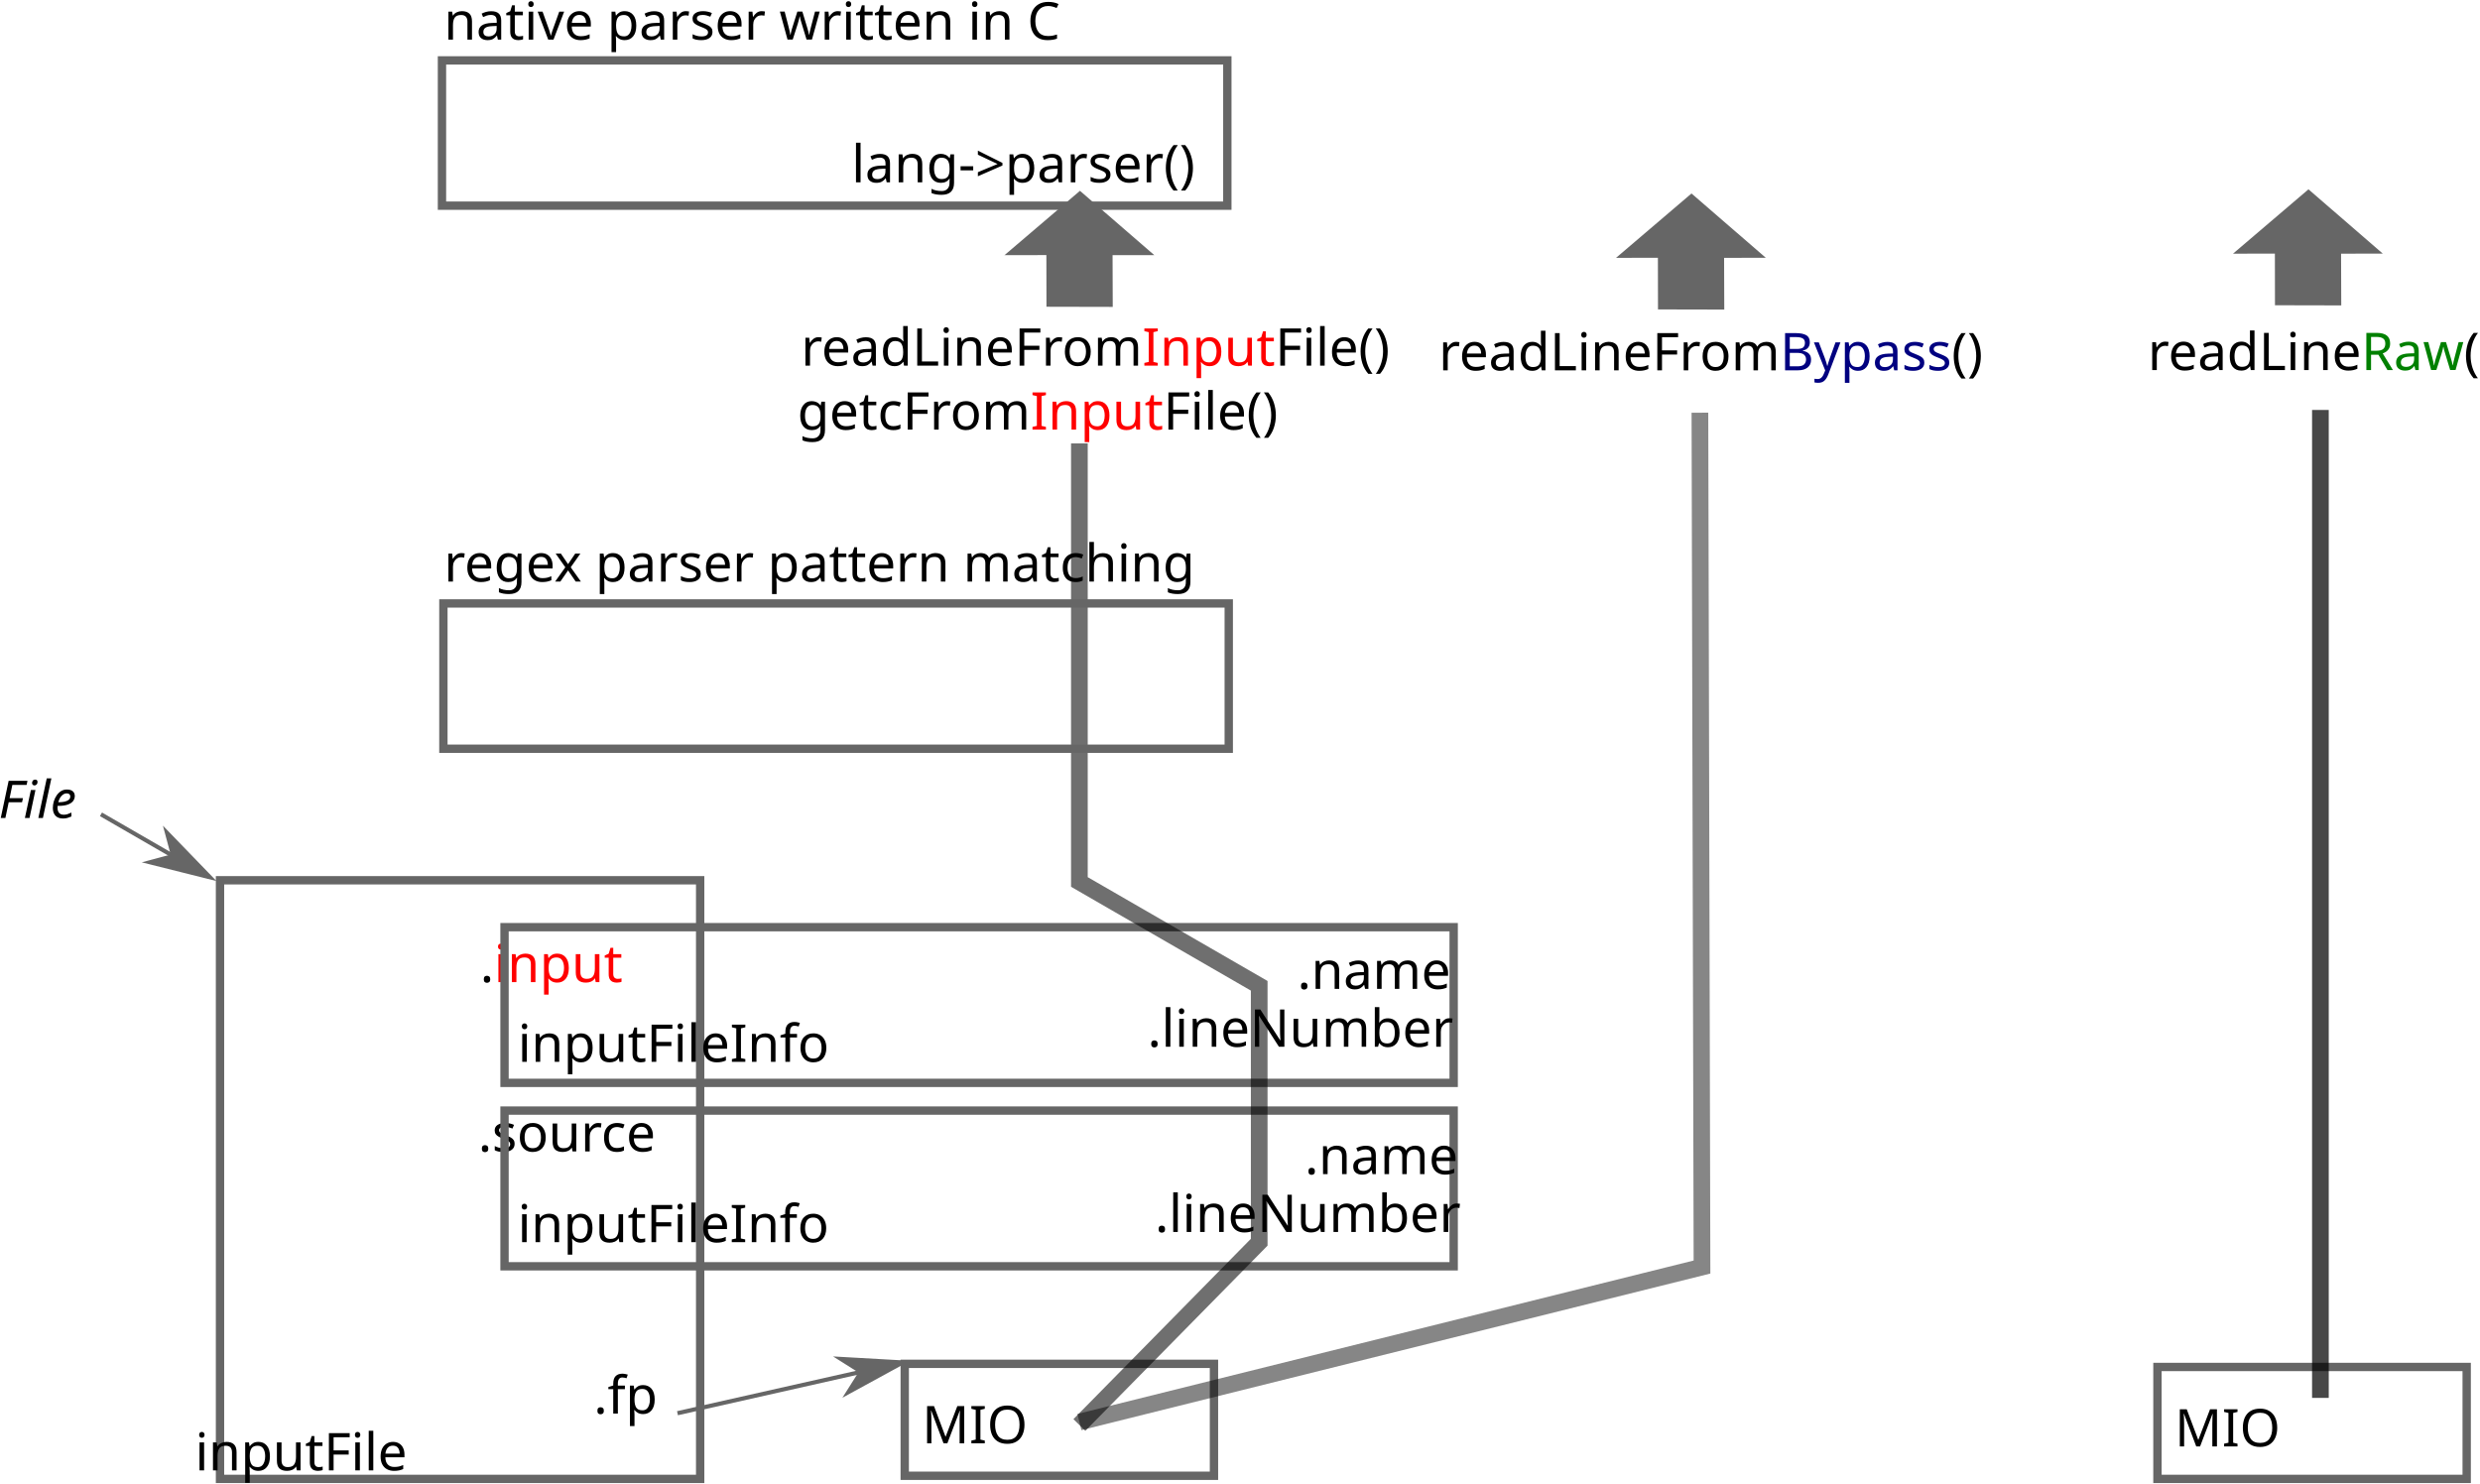
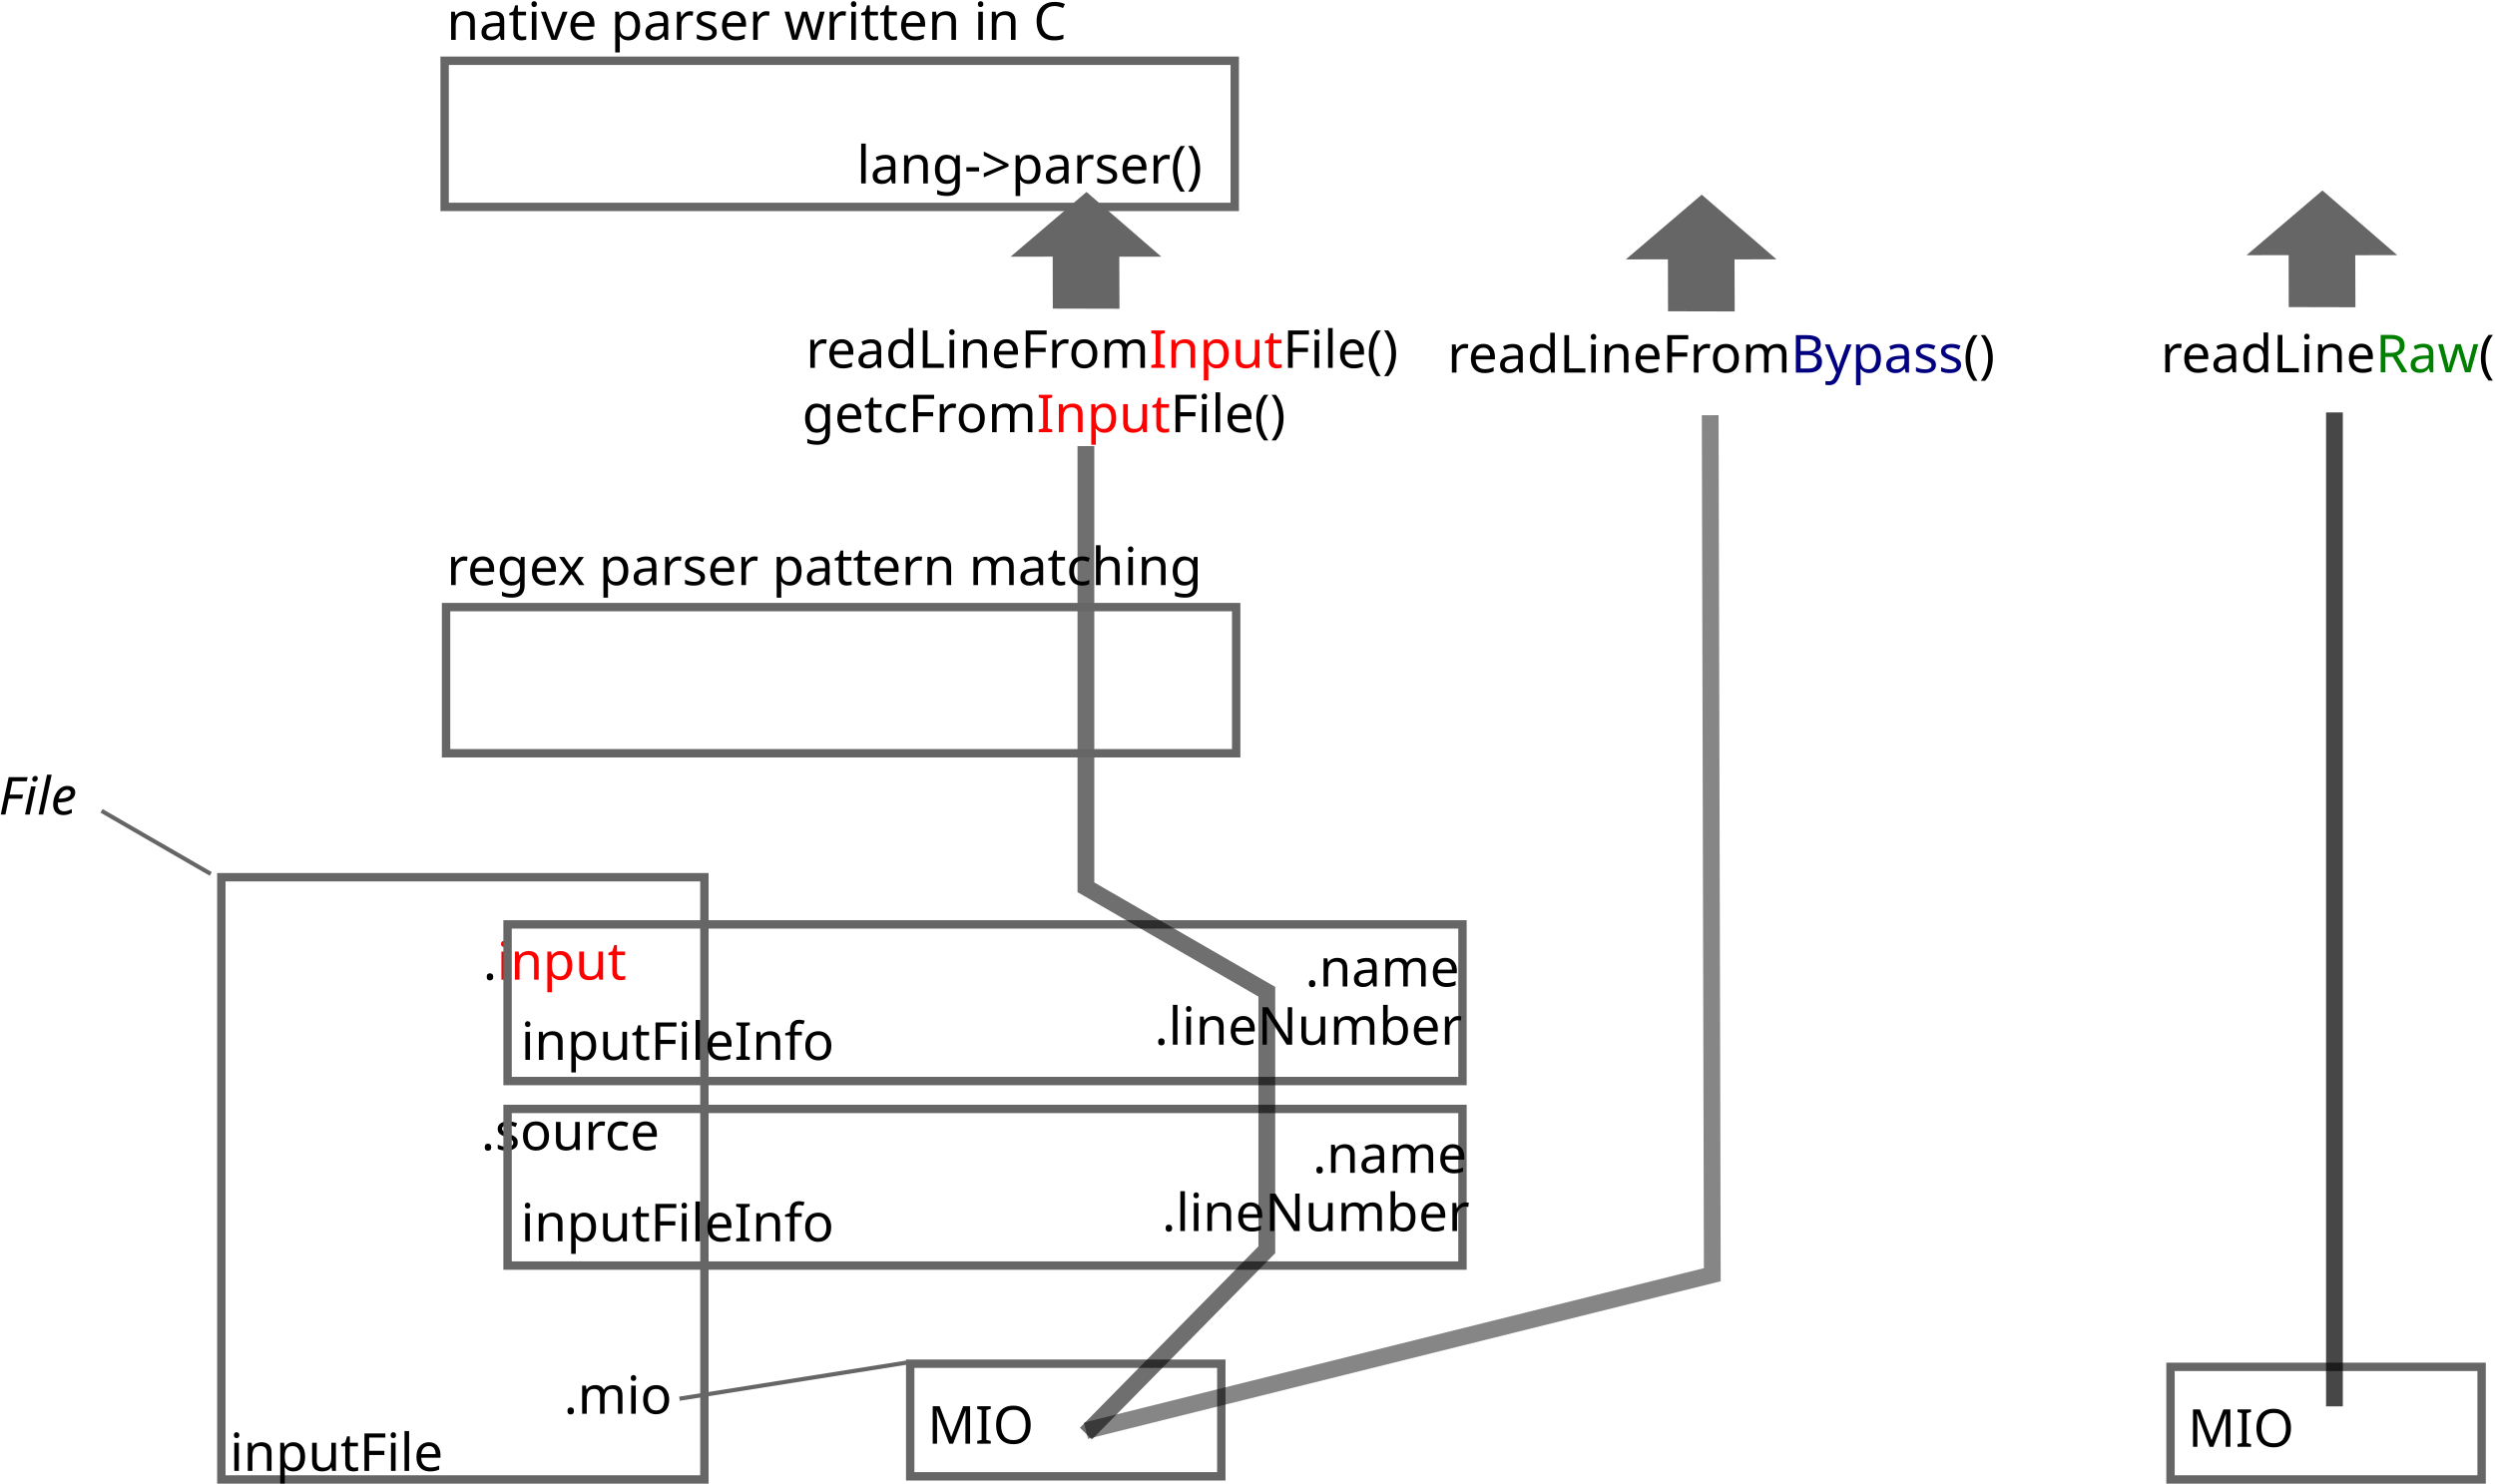
- <svg xmlns="http://www.w3.org/2000/svg" width="167.893mm" height="100.404mm" viewBox="0 0 594.895 355.763" id="svg2" version="1.1">
+ <svg xmlns="http://www.w3.org/2000/svg" width="167.893mm" height="99.84mm" viewBox="0 0 594.895 353.763" id="svg2" version="1.1">
  <defs id="defs4">
    <marker orient="auto" refY="0" refX="0" id="marker12257" style="overflow:visible">
      <path id="path12259" d="M 0,0 5,-5 -12.5,0 5,5 0,0 Z" style="fill:#666666;fill-opacity:1;fill-rule:evenodd;stroke:#666666;stroke-width:1pt;stroke-opacity:1" transform="matrix(-0.8,0,0,-0.8,-10,0)" />
    </marker>
    <marker style="overflow:visible" id="marker11059" refX="0" refY="0" orient="auto">
      <path transform="matrix(-0.8,0,0,-0.8,-10,0)" style="fill:#666666;fill-opacity:1;fill-rule:evenodd;stroke:#666666;stroke-width:1pt;stroke-opacity:1" d="M 0,0 5,-5 -12.5,0 5,5 0,0 Z" id="path11061" />
    </marker>
    <marker orient="auto" refY="0" refX="0" id="marker6735" style="overflow:visible">
      <path id="path6737" d="M 0,0 5,-5 -12.5,0 5,5 0,0 Z" style="fill:#ff0000;fill-opacity:1;fill-rule:evenodd;stroke:#ff0000;stroke-width:1pt;stroke-opacity:1" transform="matrix(-0.8,0,0,-0.8,-10,0)" />
    </marker>
    <marker orient="auto" refY="0" refX="0" id="Arrow1Lend" style="overflow:visible">
      <path id="path6191" d="M 0,0 5,-5 -12.5,0 5,5 0,0 Z" style="fill:#666666;fill-opacity:1;fill-rule:evenodd;stroke:#666666;stroke-width:1pt;stroke-opacity:1" transform="matrix(-0.8,0,0,-0.8,-10,0)" />
    </marker>
    <marker orient="auto" refY="0" refX="0" id="marker6735-4" style="overflow:visible">
      <path id="path6737-6" d="M 0,0 5,-5 -12.5,0 5,5 0,0 Z" style="fill:#666666;fill-opacity:1;fill-rule:evenodd;stroke:#666666;stroke-width:1pt;stroke-opacity:1" transform="matrix(-0.8,0,0,-0.8,-10,0)" />
    </marker>
    <marker orient="auto" refY="0" refX="0" id="marker6735-6" style="overflow:visible">
      <path id="path6737-7" d="M 0,0 5,-5 -12.5,0 5,5 0,0 Z" style="fill:#666666;fill-opacity:1;fill-rule:evenodd;stroke:#666666;stroke-width:1pt;stroke-opacity:1" transform="matrix(-0.8,0,0,-0.8,-10,0)" />
    </marker>
-     <marker orient="auto" refY="0" refX="0" id="marker6735-6-6-4" style="overflow:visible">
-       <path id="path6737-7-1-1" d="M 0,0 5,-5 -12.5,0 5,5 0,0 Z" style="fill:#666666;fill-opacity:1;fill-rule:evenodd;stroke:#666666;stroke-width:1pt;stroke-opacity:1" transform="matrix(-0.8,0,0,-0.8,-10,0)" />
-     </marker>
  </defs>
  <g id="layer1" transform="translate(-67.86637,-141.4546)">
-     <text xml:space="preserve" style="font-style:normal;font-variant:normal;font-weight:normal;font-stretch:normal;font-size:12.5px;line-height:0%;font-family:'VL Gothic';-inkscape-font-specification:'VL Gothic';text-align:start;letter-spacing:0px;word-spacing:0px;writing-mode:lr-tb;text-anchor:start;fill:#000000;fill-opacity:1;stroke:none;stroke-width:1px;stroke-linecap:butt;stroke-linejoin:miter;stroke-opacity:1" x="67.531" y="337.673" id="text9293">
-       <tspan id="tspan9295" x="67.531" y="337.673" style="font-style:italic;font-variant:normal;font-weight:normal;font-stretch:normal;font-size:12.5px;line-height:0%;font-family:sans-serif;-inkscape-font-specification:'sans-serif, Italic';text-align:start;writing-mode:lr-tb;text-anchor:start">File</tspan>
+     <text xml:space="preserve" style="font-style:normal;font-variant:normal;font-weight:normal;font-stretch:normal;font-size:12.5px;line-height:0%;font-family:'VL Gothic';-inkscape-font-specification:'VL Gothic';text-align:start;letter-spacing:0px;word-spacing:0px;writing-mode:lr-tb;text-anchor:start;fill:#000000;fill-opacity:1;stroke:none;stroke-width:1px;stroke-linecap:butt;stroke-linejoin:miter;stroke-opacity:1" x="67.531" y="335.673" id="text9293">
+       <tspan id="tspan9295" x="67.531" y="335.673" style="font-style:italic;font-variant:normal;font-weight:normal;font-stretch:normal;font-size:12.5px;line-height:0%;font-family:sans-serif;-inkscape-font-specification:'sans-serif, Italic';text-align:start;writing-mode:lr-tb;text-anchor:start">File</tspan>
    </text>
-     <path style="fill:none;fill-rule:evenodd;stroke:#666666;stroke-width:1px;stroke-linecap:butt;stroke-linejoin:miter;stroke-opacity:1;marker-end:url(#marker6735-6)" d="m 92.085,336.799 26.033,15.034" id="path7947-9" />
-     <rect style="opacity:1;fill:none;fill-opacity:1;stroke:#666666;stroke-width:2;stroke-linejoin:miter;stroke-miterlimit:4;stroke-dasharray:none;stroke-dashoffset:0;stroke-opacity:1" id="rect5890-3" width="115.179" height="143.6" x="120.64" y="352.617" />
-     <text xml:space="preserve" style="font-style:normal;font-variant:normal;font-weight:normal;font-stretch:normal;font-size:12.5px;line-height:0%;font-family:'VL Gothic';-inkscape-font-specification:'VL Gothic';text-align:start;letter-spacing:0px;word-spacing:0px;writing-mode:lr-tb;text-anchor:start;fill:#000000;fill-opacity:1;stroke:none;stroke-width:1px;stroke-linecap:butt;stroke-linejoin:miter;stroke-opacity:1" x="192.039" y="439.427" id="text4751-9">
-       <tspan id="tspan4753-3" x="192.039" y="439.427">inputFileInfo</tspan>
+     <path style="fill:none;fill-rule:evenodd;stroke:#666666;stroke-width:1px;stroke-linecap:butt;stroke-linejoin:miter;stroke-opacity:1;marker-end:" d="m 92.085,334.799 26.033,15.034" id="path7947-9" />
+     <rect style="opacity:1;fill:none;fill-opacity:1;stroke:#666666;stroke-width:2;stroke-linejoin:miter;stroke-miterlimit:4;stroke-dasharray:none;stroke-dashoffset:0;stroke-opacity:1" id="rect5890-3" width="115.179" height="143.6" x="120.64" y="350.617" />
+     <text xml:space="preserve" style="font-style:normal;font-variant:normal;font-weight:normal;font-stretch:normal;font-size:12.5px;line-height:0%;font-family:'VL Gothic';-inkscape-font-specification:'VL Gothic';text-align:start;letter-spacing:0px;word-spacing:0px;writing-mode:lr-tb;text-anchor:start;fill:#000000;fill-opacity:1;stroke:none;stroke-width:1px;stroke-linecap:butt;stroke-linejoin:miter;stroke-opacity:1" x="192.039" y="437.427" id="text4751-9">
+       <tspan id="tspan4753-3" x="192.039" y="437.427">inputFileInfo</tspan>
    </text>
-     <rect style="opacity:1;fill:none;fill-opacity:1;stroke:#666666;stroke-width:2;stroke-linejoin:miter;stroke-miterlimit:4;stroke-dasharray:none;stroke-dashoffset:0;stroke-opacity:1" id="rect5890-3-2" width="74.179" height="26.85" x="284.89" y="468.617" />
-     <text xml:space="preserve" style="font-style:normal;font-variant:normal;font-weight:normal;font-stretch:normal;font-size:12.5px;line-height:0%;font-family:'VL Gothic';-inkscape-font-specification:'VL Gothic';text-align:start;letter-spacing:0px;word-spacing:0px;writing-mode:lr-tb;text-anchor:start;fill:#000000;fill-opacity:1;stroke:none;stroke-width:1px;stroke-linecap:butt;stroke-linejoin:miter;stroke-opacity:1" x="289.039" y="487.677" id="text4751-9-5">
-       <tspan id="tspan4753-3-3" x="289.039" y="487.677">MIO</tspan>
+     <rect style="opacity:1;fill:none;fill-opacity:1;stroke:#666666;stroke-width:2;stroke-linejoin:miter;stroke-miterlimit:4;stroke-dasharray:none;stroke-dashoffset:0;stroke-opacity:1" id="rect5890-3-2" width="74.179" height="26.85" x="284.89" y="466.617" />
+     <text xml:space="preserve" style="font-style:normal;font-variant:normal;font-weight:normal;font-stretch:normal;font-size:12.5px;line-height:0%;font-family:'VL Gothic';-inkscape-font-specification:'VL Gothic';text-align:start;letter-spacing:0px;word-spacing:0px;writing-mode:lr-tb;text-anchor:start;fill:#000000;fill-opacity:1;stroke:none;stroke-width:1px;stroke-linecap:butt;stroke-linejoin:miter;stroke-opacity:1" x="289.039" y="485.677" id="text4751-9-5">
+       <tspan id="tspan4753-3-3" x="289.039" y="485.677">MIO</tspan>
    </text>
-     <text xml:space="preserve" style="font-style:normal;font-variant:normal;font-weight:normal;font-stretch:normal;font-size:12.5px;line-height:0%;font-family:'VL Gothic';-inkscape-font-specification:'VL Gothic';text-align:start;letter-spacing:0px;word-spacing:0px;writing-mode:lr-tb;text-anchor:start;fill:#000000;fill-opacity:1;stroke:none;stroke-width:1px;stroke-linecap:butt;stroke-linejoin:miter;stroke-opacity:1" x="183.011" y="377.042" id="text4723-9">
-       <tspan id="tspan4725-6" x="183.011" y="377.042">.<tspan style="fill:#ff0000" id="tspan7233">input</tspan>
+     <text xml:space="preserve" style="font-style:normal;font-variant:normal;font-weight:normal;font-stretch:normal;font-size:12.5px;line-height:0%;font-family:'VL Gothic';-inkscape-font-specification:'VL Gothic';text-align:start;letter-spacing:0px;word-spacing:0px;writing-mode:lr-tb;text-anchor:start;fill:#000000;fill-opacity:1;stroke:none;stroke-width:1px;stroke-linecap:butt;stroke-linejoin:miter;stroke-opacity:1" x="183.011" y="375.042" id="text4723-9">
+       <tspan id="tspan4725-6" x="183.011" y="375.042">.<tspan style="fill:#ff0000" id="tspan7233">input</tspan>
      </tspan>
    </text>
-     <path style="fill:none;fill-rule:evenodd;stroke:#666666;stroke-width:1px;stroke-linecap:butt;stroke-linejoin:miter;stroke-opacity:1;marker-end:url(#marker6735-6-6-4)" d="m 230.379,480.459 53.885,-12.146" id="path7947-9-5-1" />
-     <text xml:space="preserve" style="font-style:normal;font-variant:normal;font-weight:normal;font-stretch:normal;font-size:12.5px;line-height:0%;font-family:'VL Gothic';-inkscape-font-specification:'VL Gothic';text-align:start;letter-spacing:0px;word-spacing:0px;writing-mode:lr-tb;text-anchor:start;fill:#000000;fill-opacity:1;stroke:none;stroke-width:1px;stroke-linecap:butt;stroke-linejoin:miter;stroke-opacity:1" x="210.261" y="480.542" id="text4723-9-3">
-       <tspan id="tspan4725-6-5" x="210.261" y="480.542">.fp</tspan>
+     <path style="fill:none;fill-rule:evenodd;stroke:#666666;stroke-width:1px;stroke-linecap:butt;stroke-linejoin:miter;stroke-opacity:1;marker-end:" d="m 229.879,474.959 54.385,-8.646" id="path7947-9-5-1" />
+     <text xml:space="preserve" style="font-style:normal;font-variant:normal;font-weight:normal;font-stretch:normal;font-size:12.5px;line-height:0%;font-family:'VL Gothic';-inkscape-font-specification:'VL Gothic';text-align:start;letter-spacing:0px;word-spacing:0px;writing-mode:lr-tb;text-anchor:start;fill:#000000;fill-opacity:1;stroke:none;stroke-width:1px;stroke-linecap:butt;stroke-linejoin:miter;stroke-opacity:1" x="202.261" y="478.542" id="text4723-9-3">
+       <tspan id="tspan4725-6-5" x="202.261" y="478.542">.mio</tspan>
    </text>
-     <text xml:space="preserve" style="font-style:normal;font-variant:normal;font-weight:normal;font-stretch:normal;font-size:12.5px;line-height:0%;font-family:'VL Gothic';-inkscape-font-specification:'VL Gothic';text-align:start;letter-spacing:0px;word-spacing:0px;writing-mode:lr-tb;text-anchor:start;fill:#000000;fill-opacity:1;stroke:none;stroke-width:1px;stroke-linecap:butt;stroke-linejoin:miter;stroke-opacity:1" x="182.542" y="417.667" id="text4723-9-37">
-       <tspan id="tspan4725-6-9" x="182.542" y="417.667">.source</tspan>
+     <text xml:space="preserve" style="font-style:normal;font-variant:normal;font-weight:normal;font-stretch:normal;font-size:12.5px;line-height:0%;font-family:'VL Gothic';-inkscape-font-specification:'VL Gothic';text-align:start;letter-spacing:0px;word-spacing:0px;writing-mode:lr-tb;text-anchor:start;fill:#000000;fill-opacity:1;stroke:none;stroke-width:1px;stroke-linecap:butt;stroke-linejoin:miter;stroke-opacity:1" x="182.542" y="415.667" id="text4723-9-37">
+       <tspan id="tspan4725-6-9" x="182.542" y="415.667">.source</tspan>
    </text>
-     <rect style="opacity:1;fill:none;fill-opacity:1;stroke:#666666;stroke-width:2;stroke-linejoin:miter;stroke-miterlimit:4;stroke-dasharray:none;stroke-dashoffset:0;stroke-opacity:1" id="rect5890-3-2-0" width="227.679" height="37.35" x="188.89" y="363.867" />
-     <text xml:space="preserve" style="font-style:normal;font-variant:normal;font-weight:normal;font-stretch:normal;font-size:12.5px;line-height:0%;font-family:'VL Gothic';-inkscape-font-specification:'VL Gothic';text-align:start;letter-spacing:0px;word-spacing:0px;writing-mode:lr-tb;text-anchor:start;fill:#000000;fill-opacity:1;stroke:none;stroke-width:1px;stroke-linecap:butt;stroke-linejoin:miter;stroke-opacity:1" x="114.667" y="494.167" id="text4751-9-2">
-       <tspan id="tspan4753-3-7" x="114.667" y="494.167">inputFile</tspan>
+     <rect style="opacity:1;fill:none;fill-opacity:1;stroke:#666666;stroke-width:2;stroke-linejoin:miter;stroke-miterlimit:4;stroke-dasharray:none;stroke-dashoffset:0;stroke-opacity:1" id="rect5890-3-2-0" width="227.679" height="37.35" x="188.89" y="361.867" />
+     <text xml:space="preserve" style="font-style:normal;font-variant:normal;font-weight:normal;font-stretch:normal;font-size:12.5px;line-height:0%;font-family:'VL Gothic';-inkscape-font-specification:'VL Gothic';text-align:start;letter-spacing:0px;word-spacing:0px;writing-mode:lr-tb;text-anchor:start;fill:#000000;fill-opacity:1;stroke:none;stroke-width:1px;stroke-linecap:butt;stroke-linejoin:miter;stroke-opacity:1" x="122.667" y="492.167" id="text4751-9-2">
+       <tspan id="tspan4753-3-7" x="122.667" y="492.167">inputFile</tspan>
    </text>
-     <text xml:space="preserve" style="font-style:normal;font-variant:normal;font-weight:normal;font-stretch:normal;font-size:12.5px;line-height:0%;font-family:'VL Gothic';-inkscape-font-specification:'VL Gothic';text-align:start;letter-spacing:0px;word-spacing:0px;writing-mode:lr-tb;text-anchor:start;fill:#000000;fill-opacity:1;stroke:none;stroke-width:1px;stroke-linecap:butt;stroke-linejoin:miter;stroke-opacity:1" x="192.074" y="396.167" id="text4751-9-7">
-       <tspan id="tspan4753-3-6" x="192.074" y="396.167">inputFileInfo</tspan>
+     <text xml:space="preserve" style="font-style:normal;font-variant:normal;font-weight:normal;font-stretch:normal;font-size:12.5px;line-height:0%;font-family:'VL Gothic';-inkscape-font-specification:'VL Gothic';text-align:start;letter-spacing:0px;word-spacing:0px;writing-mode:lr-tb;text-anchor:start;fill:#000000;fill-opacity:1;stroke:none;stroke-width:1px;stroke-linecap:butt;stroke-linejoin:miter;stroke-opacity:1" x="192.074" y="394.167" id="text4751-9-7">
+       <tspan id="tspan4753-3-6" x="192.074" y="394.167">inputFileInfo</tspan>
    </text>
-     <text xml:space="preserve" style="font-style:normal;font-variant:normal;font-weight:normal;font-stretch:normal;font-size:12.5px;line-height:0%;font-family:'VL Gothic';-inkscape-font-specification:'VL Gothic';text-align:start;letter-spacing:0px;word-spacing:0px;writing-mode:lr-tb;text-anchor:start;fill:#000000;fill-opacity:1;stroke:none;stroke-width:1px;stroke-linecap:butt;stroke-linejoin:miter;stroke-opacity:1" x="379.042" y="378.667" id="text4723-9-6">
-       <tspan id="tspan4725-6-0" x="379.042" y="378.667">.name</tspan>
+     <text xml:space="preserve" style="font-style:normal;font-variant:normal;font-weight:normal;font-stretch:normal;font-size:12.5px;line-height:0%;font-family:'VL Gothic';-inkscape-font-specification:'VL Gothic';text-align:start;letter-spacing:0px;word-spacing:0px;writing-mode:lr-tb;text-anchor:start;fill:#000000;fill-opacity:1;stroke:none;stroke-width:1px;stroke-linecap:butt;stroke-linejoin:miter;stroke-opacity:1" x="379.042" y="376.667" id="text4723-9-6">
+       <tspan id="tspan4725-6-0" x="379.042" y="376.667">.name</tspan>
    </text>
-     <text xml:space="preserve" style="font-style:normal;font-variant:normal;font-weight:normal;font-stretch:normal;font-size:12.5px;line-height:0%;font-family:'VL Gothic';-inkscape-font-specification:'VL Gothic';text-align:start;letter-spacing:0px;word-spacing:0px;writing-mode:lr-tb;text-anchor:start;fill:#000000;fill-opacity:1;stroke:none;stroke-width:1px;stroke-linecap:butt;stroke-linejoin:miter;stroke-opacity:1" x="343.105" y="392.542" id="text4723-9-6-5">
-       <tspan id="tspan4725-6-0-8" x="343.105" y="392.542">.lineNumber</tspan>
+     <text xml:space="preserve" style="font-style:normal;font-variant:normal;font-weight:normal;font-stretch:normal;font-size:12.5px;line-height:0%;font-family:'VL Gothic';-inkscape-font-specification:'VL Gothic';text-align:start;letter-spacing:0px;word-spacing:0px;writing-mode:lr-tb;text-anchor:start;fill:#000000;fill-opacity:1;stroke:none;stroke-width:1px;stroke-linecap:butt;stroke-linejoin:miter;stroke-opacity:1" x="343.105" y="390.542" id="text4723-9-6-5">
+       <tspan id="tspan4725-6-0-8" x="343.105" y="390.542">.lineNumber</tspan>
    </text>
-     <rect y="407.867" x="188.89" height="37.35" width="227.679" id="rect6754" style="opacity:1;fill:none;fill-opacity:1;stroke:#666666;stroke-width:2;stroke-linejoin:miter;stroke-miterlimit:4;stroke-dasharray:none;stroke-dashoffset:0;stroke-opacity:1" />
-     <text xml:space="preserve" style="font-style:normal;font-variant:normal;font-weight:normal;font-stretch:normal;font-size:12.5px;line-height:0%;font-family:'VL Gothic';-inkscape-font-specification:'VL Gothic';text-align:start;letter-spacing:0px;word-spacing:0px;writing-mode:lr-tb;text-anchor:start;fill:#000000;fill-opacity:1;stroke:none;stroke-width:1px;stroke-linecap:butt;stroke-linejoin:miter;stroke-opacity:1" x="380.824" y="423.105" id="text4723-9-6-8">
-       <tspan id="tspan4725-6-0-7" x="380.824" y="423.105">.name</tspan>
+     <rect y="405.867" x="188.89" height="37.35" width="227.679" id="rect6754" style="opacity:1;fill:none;fill-opacity:1;stroke:#666666;stroke-width:2;stroke-linejoin:miter;stroke-miterlimit:4;stroke-dasharray:none;stroke-dashoffset:0;stroke-opacity:1" />
+     <text xml:space="preserve" style="font-style:normal;font-variant:normal;font-weight:normal;font-stretch:normal;font-size:12.5px;line-height:0%;font-family:'VL Gothic';-inkscape-font-specification:'VL Gothic';text-align:start;letter-spacing:0px;word-spacing:0px;writing-mode:lr-tb;text-anchor:start;fill:#000000;fill-opacity:1;stroke:none;stroke-width:1px;stroke-linecap:butt;stroke-linejoin:miter;stroke-opacity:1" x="380.824" y="421.105" id="text4723-9-6-8">
+       <tspan id="tspan4725-6-0-7" x="380.824" y="421.105">.name</tspan>
    </text>
-     <text xml:space="preserve" style="font-style:normal;font-variant:normal;font-weight:normal;font-stretch:normal;font-size:12.5px;line-height:0%;font-family:'VL Gothic';-inkscape-font-specification:'VL Gothic';text-align:start;letter-spacing:0px;word-spacing:0px;writing-mode:lr-tb;text-anchor:start;fill:#000000;fill-opacity:1;stroke:none;stroke-width:1px;stroke-linecap:butt;stroke-linejoin:miter;stroke-opacity:1" x="344.886" y="436.98" id="text4723-9-6-5-1">
-       <tspan id="tspan4725-6-0-8-3" x="344.886" y="436.98">.lineNumber</tspan>
+     <text xml:space="preserve" style="font-style:normal;font-variant:normal;font-weight:normal;font-stretch:normal;font-size:12.5px;line-height:0%;font-family:'VL Gothic';-inkscape-font-specification:'VL Gothic';text-align:start;letter-spacing:0px;word-spacing:0px;writing-mode:lr-tb;text-anchor:start;fill:#000000;fill-opacity:1;stroke:none;stroke-width:1px;stroke-linecap:butt;stroke-linejoin:miter;stroke-opacity:1" x="344.886" y="434.98" id="text4723-9-6-5-1">
+       <tspan id="tspan4725-6-0-8-3" x="344.886" y="434.98">.lineNumber</tspan>
    </text>
-     <path style="fill:none;fill-rule:evenodd;stroke:#000000;stroke-width:4;stroke-linecap:butt;stroke-linejoin:miter;stroke-miterlimit:4;stroke-dasharray:none;stroke-opacity:0.563" d="m 326.787,483.286 43.134,-43.841 0,-61.518 -43.134,-24.903 0,-105.204" id="path6819" />
+     <path style="fill:none;fill-rule:evenodd;stroke:#000000;stroke-width:4;stroke-linecap:butt;stroke-linejoin:miter;stroke-miterlimit:4;stroke-dasharray:none;stroke-opacity:0.563;marker-end:" d="m 326.787,483.286 43.134,-43.841 0,-61.518 -43.134,-24.903 0,-105.204" id="path6819" />
    <text xml:space="preserve" style="font-style:normal;font-variant:normal;font-weight:normal;font-stretch:normal;font-size:12.5px;line-height:0%;font-family:'VL Gothic';-inkscape-font-specification:'VL Gothic';text-align:start;letter-spacing:0px;word-spacing:0px;writing-mode:lr-tb;text-anchor:start;fill:#000000;fill-opacity:1;stroke:none;stroke-width:1px;stroke-linecap:butt;stroke-linejoin:miter;stroke-opacity:1" x="260.011" y="229.167" id="text4413-4">
      <tspan id="tspan4415-4" x="260.011" y="229.167">readLineFrom<tspan style="fill:#ff0000" id="tspan7229">Input</tspan>File()</tspan>
    </text>
    <text xml:space="preserve" style="font-style:normal;font-variant:normal;font-weight:normal;font-stretch:normal;font-size:12.5px;line-height:0%;font-family:'VL Gothic';-inkscape-font-specification:'VL Gothic';text-align:start;letter-spacing:0px;word-spacing:0px;writing-mode:lr-tb;text-anchor:start;fill:#000000;fill-opacity:1;stroke:none;stroke-width:1px;stroke-linecap:butt;stroke-linejoin:miter;stroke-opacity:1" x="259.14" y="244.508" id="text4413-4-4">
      <tspan id="tspan4415-4-7" x="259.14" y="244.508">getcFrom<tspan style="fill:#ff0000" id="tspan7231">Input</tspan>File()</tspan>
    </text>
    <rect style="opacity:1;fill:none;fill-opacity:1;stroke:#666666;stroke-width:2;stroke-linejoin:miter;stroke-miterlimit:4;stroke-dasharray:none;stroke-dashoffset:0;stroke-opacity:1" id="rect3382-6" width="188.393" height="34.85" x="173.883" y="155.942" />
    <text xml:space="preserve" style="font-style:normal;font-variant:normal;font-weight:normal;font-stretch:normal;font-size:12.5px;line-height:0%;font-family:'VL Gothic';-inkscape-font-specification:'VL Gothic';text-align:start;letter-spacing:0px;word-spacing:0px;writing-mode:lr-tb;text-anchor:start;fill:#000000;fill-opacity:1;stroke:none;stroke-width:1px;stroke-linecap:butt;stroke-linejoin:miter;stroke-opacity:1" x="272.138" y="185.185" id="text4295-0">
      <tspan id="tspan4297-1" x="272.138" y="185.185">lang-&gt;parser()</tspan>
    </text>
    <text xml:space="preserve" style="font-style:normal;font-variant:normal;font-weight:normal;font-stretch:normal;font-size:12.5px;line-height:0%;font-family:'VL Gothic';-inkscape-font-specification:'VL Gothic';text-align:start;letter-spacing:0px;word-spacing:0px;writing-mode:lr-tb;text-anchor:start;fill:#000000;fill-opacity:1;stroke:none;stroke-width:1px;stroke-linecap:butt;stroke-linejoin:miter;stroke-opacity:1" x="174.368" y="150.955" id="text4299-7">
      <tspan id="tspan4301-4" x="174.368" y="150.955">native parser written in C</tspan>
    </text>
-     <path style="fill:#666666;fill-opacity:1;fill-rule:evenodd;stroke:none;stroke-width:1px;stroke-linecap:butt;stroke-linejoin:miter;stroke-opacity:1" d="m 318.889,215.038 -0.022,-12.393 -10.046,0.021 18.103,-15.439 17.828,15.425 -10.007,0.01 0.043,12.411 z" id="path5618-0-6-14-4" />
-     <path style="fill:none;fill-rule:evenodd;stroke:#000000;stroke-width:4;stroke-linecap:butt;stroke-linejoin:miter;stroke-miterlimit:4;stroke-dasharray:none;stroke-opacity:0.476" d="m 326.787,482.579 149.35,-37.184 -0.5,-204.94" id="path6945" />
+     <path style="fill:#666666;fill-opacity:1;fill-rule:evenodd;stroke:none;stroke-width:1px;stroke-linecap:butt;stroke-linejoin:miter;stroke-opacity:1;marker-end:" d="m 318.889,215.038 -0.022,-12.393 -10.046,0.021 18.103,-15.439 17.828,15.425 -10.007,0.01 0.043,12.411 z" id="path5618-0-6-14-4" />
+     <path style="fill:none;fill-rule:evenodd;stroke:#000000;stroke-width:4;stroke-linecap:butt;stroke-linejoin:miter;stroke-miterlimit:4;stroke-dasharray:none;stroke-opacity:0.476;marker-end:" d="m 326.787,482.579 149.35,-37.184 -0.5,-204.94" id="path6945" />
    <text xml:space="preserve" style="font-style:normal;font-variant:normal;font-weight:normal;font-stretch:normal;font-size:12.5px;line-height:0%;font-family:'VL Gothic';-inkscape-font-specification:'VL Gothic';text-align:start;letter-spacing:0px;word-spacing:0px;writing-mode:lr-tb;text-anchor:start;fill:#000000;fill-opacity:1;stroke:none;stroke-width:1px;stroke-linecap:butt;stroke-linejoin:miter;stroke-opacity:1" x="412.987" y="230.286" id="text4413-4-1">
      <tspan id="tspan4415-4-5" x="412.987" y="230.286">readLineFrom<tspan style="fill:#000080" id="tspan7235">Bypass</tspan>()</tspan>
    </text>
-     <rect style="opacity:1;fill:none;fill-opacity:1;stroke:#666666;stroke-width:2;stroke-linejoin:miter;stroke-miterlimit:4;stroke-dasharray:none;stroke-dashoffset:0;stroke-opacity:1" id="rect5890-3-2-9" width="74.179" height="26.85" x="585.39" y="469.367" />
-     <text xml:space="preserve" style="font-style:normal;font-variant:normal;font-weight:normal;font-stretch:normal;font-size:12.5px;line-height:0%;font-family:'VL Gothic';-inkscape-font-specification:'VL Gothic';text-align:start;letter-spacing:0px;word-spacing:0px;writing-mode:lr-tb;text-anchor:start;fill:#000000;fill-opacity:1;stroke:none;stroke-width:1px;stroke-linecap:butt;stroke-linejoin:miter;stroke-opacity:1" x="589.539" y="488.427" id="text4751-9-5-6">
-       <tspan id="tspan4753-3-3-7" x="589.539" y="488.427">MIO</tspan>
+     <rect style="opacity:1;fill:none;fill-opacity:1;stroke:#666666;stroke-width:2;stroke-linejoin:miter;stroke-miterlimit:4;stroke-dasharray:none;stroke-dashoffset:0;stroke-opacity:1" id="rect5890-3-2-9" width="74.179" height="26.85" x="585.39" y="467.367" />
+     <text xml:space="preserve" style="font-style:normal;font-variant:normal;font-weight:normal;font-stretch:normal;font-size:12.5px;line-height:0%;font-family:'VL Gothic';-inkscape-font-specification:'VL Gothic';text-align:start;letter-spacing:0px;word-spacing:0px;writing-mode:lr-tb;text-anchor:start;fill:#000000;fill-opacity:1;stroke:none;stroke-width:1px;stroke-linecap:butt;stroke-linejoin:miter;stroke-opacity:1" x="589.539" y="486.427" id="text4751-9-5-6">
+       <tspan id="tspan4753-3-3-7" x="589.539" y="486.427">MIO</tspan>
    </text>
-     <path style="fill:none;fill-rule:evenodd;stroke:#000000;stroke-width:4;stroke-linecap:butt;stroke-linejoin:miter;stroke-miterlimit:4;stroke-dasharray:none;stroke-opacity:0.721" d="m 624.48,476.792 c 0,-237 0,-237 0,-237" id="path7025" />
+     <path style="fill:none;fill-rule:evenodd;stroke:#000000;stroke-width:4;stroke-linecap:butt;stroke-linejoin:miter;stroke-miterlimit:4;stroke-dasharray:none;stroke-opacity:0.721;marker-end:" d="m 624.48,476.792 c 0,-237 0,-237 0,-237" id="path7025" />
    <text xml:space="preserve" style="font-style:normal;font-variant:normal;font-weight:normal;font-stretch:normal;font-size:12.5px;line-height:0%;font-family:'VL Gothic';-inkscape-font-specification:'VL Gothic';text-align:start;letter-spacing:0px;word-spacing:0px;writing-mode:lr-tb;text-anchor:start;fill:#000000;fill-opacity:1;stroke:none;stroke-width:1px;stroke-linecap:butt;stroke-linejoin:miter;stroke-opacity:1" x="583.074" y="230.23" id="text4413-4-1-8">
      <tspan id="tspan4415-4-5-5" x="583.074" y="230.23">readLine<tspan style="fill:#008000" id="tspan7237">Raw</tspan>()</tspan>
    </text>
-     <path style="fill:#666666;fill-opacity:1;fill-rule:evenodd;stroke:none;stroke-width:1px;stroke-linecap:butt;stroke-linejoin:miter;stroke-opacity:1" d="m 465.582,215.68 -0.022,-12.393 -10.046,0.021 18.103,-15.439 17.828,15.425 -10.007,0.01 0.043,12.411 z" id="path5618-0-6-14-4-4" />
-     <path style="fill:#666666;fill-opacity:1;fill-rule:evenodd;stroke:none;stroke-width:1px;stroke-linecap:butt;stroke-linejoin:miter;stroke-opacity:1" d="m 613.582,214.68 -0.022,-12.393 -10.046,0.021 18.103,-15.439 17.828,15.425 -10.007,0.01 0.043,12.411 z" id="path5618-0-6-14-4-4-4" />
+     <path style="fill:#666666;fill-opacity:1;fill-rule:evenodd;stroke:none;stroke-width:1px;stroke-linecap:butt;stroke-linejoin:miter;stroke-opacity:1;marker-end:" d="m 465.582,215.68 -0.022,-12.393 -10.046,0.021 18.103,-15.439 17.828,15.425 -10.007,0.01 0.043,12.411 z" id="path5618-0-6-14-4-4" />
+     <path style="fill:#666666;fill-opacity:1;fill-rule:evenodd;stroke:none;stroke-width:1px;stroke-linecap:butt;stroke-linejoin:miter;stroke-opacity:1;marker-end:" d="m 613.582,214.68 -0.022,-12.393 -10.046,0.021 18.103,-15.439 17.828,15.425 -10.007,0.01 0.043,12.411 z" id="path5618-0-6-14-4-4-4" />
    <rect style="opacity:1;fill:none;fill-opacity:1;stroke:#666666;stroke-width:2;stroke-linejoin:miter;stroke-miterlimit:4;stroke-dasharray:none;stroke-dashoffset:0;stroke-opacity:1" id="rect3382-6-8" width="188.393" height="34.85" x="174.223" y="286.211" />
    <text id="text7290" y="280.955" x="174.368" style="font-style:normal;font-variant:normal;font-weight:normal;font-stretch:normal;font-size:12.5px;line-height:0%;font-family:'VL Gothic';-inkscape-font-specification:'VL Gothic';text-align:start;letter-spacing:0px;word-spacing:0px;writing-mode:lr-tb;text-anchor:start;fill:#000000;fill-opacity:1;stroke:none;stroke-width:1px;stroke-linecap:butt;stroke-linejoin:miter;stroke-opacity:1" xml:space="preserve">
      <tspan y="280.955" x="174.368" id="tspan7292">regex parser pattern matching</tspan>
    </text>
  </g>
</svg>
